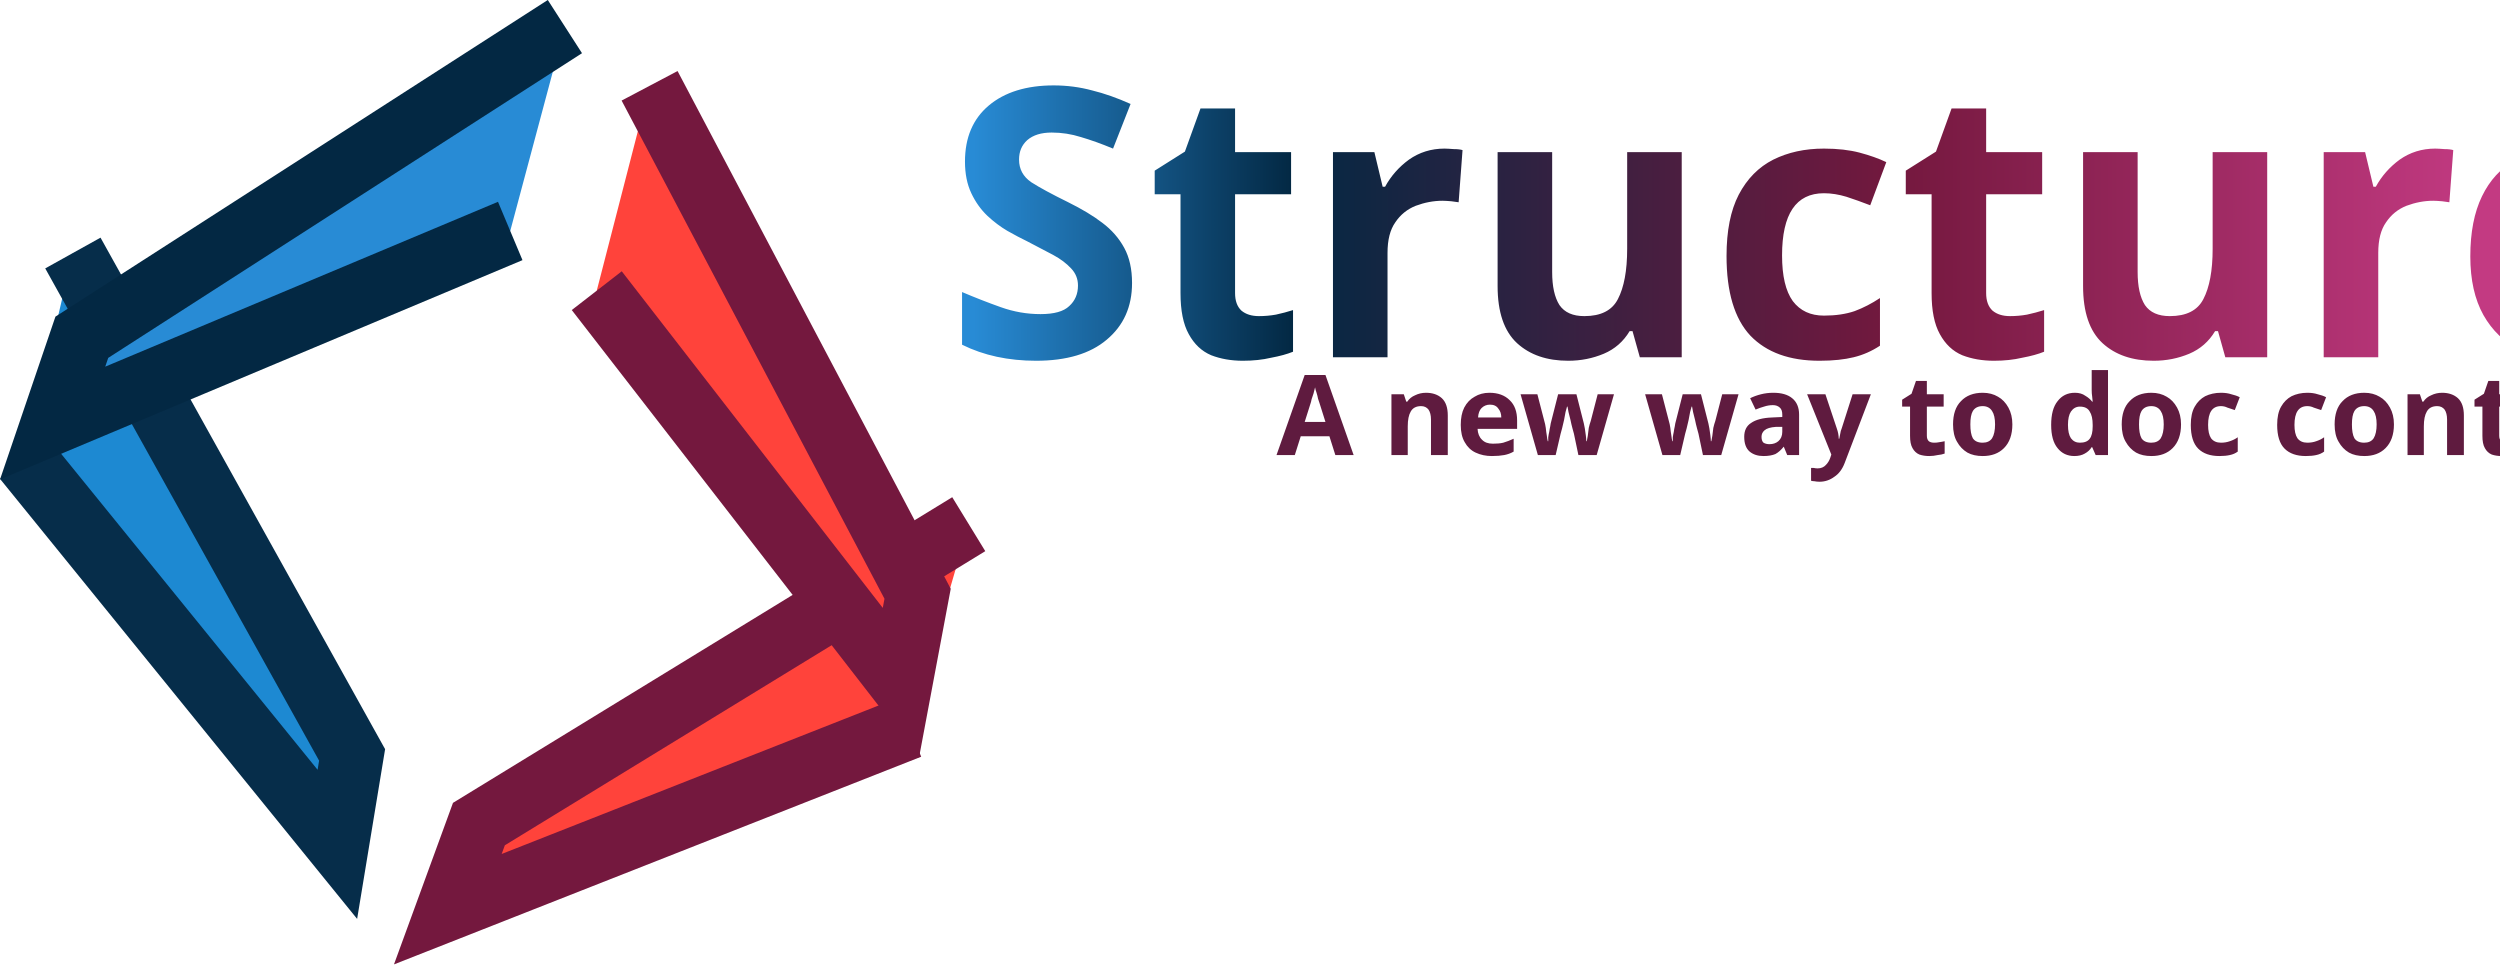
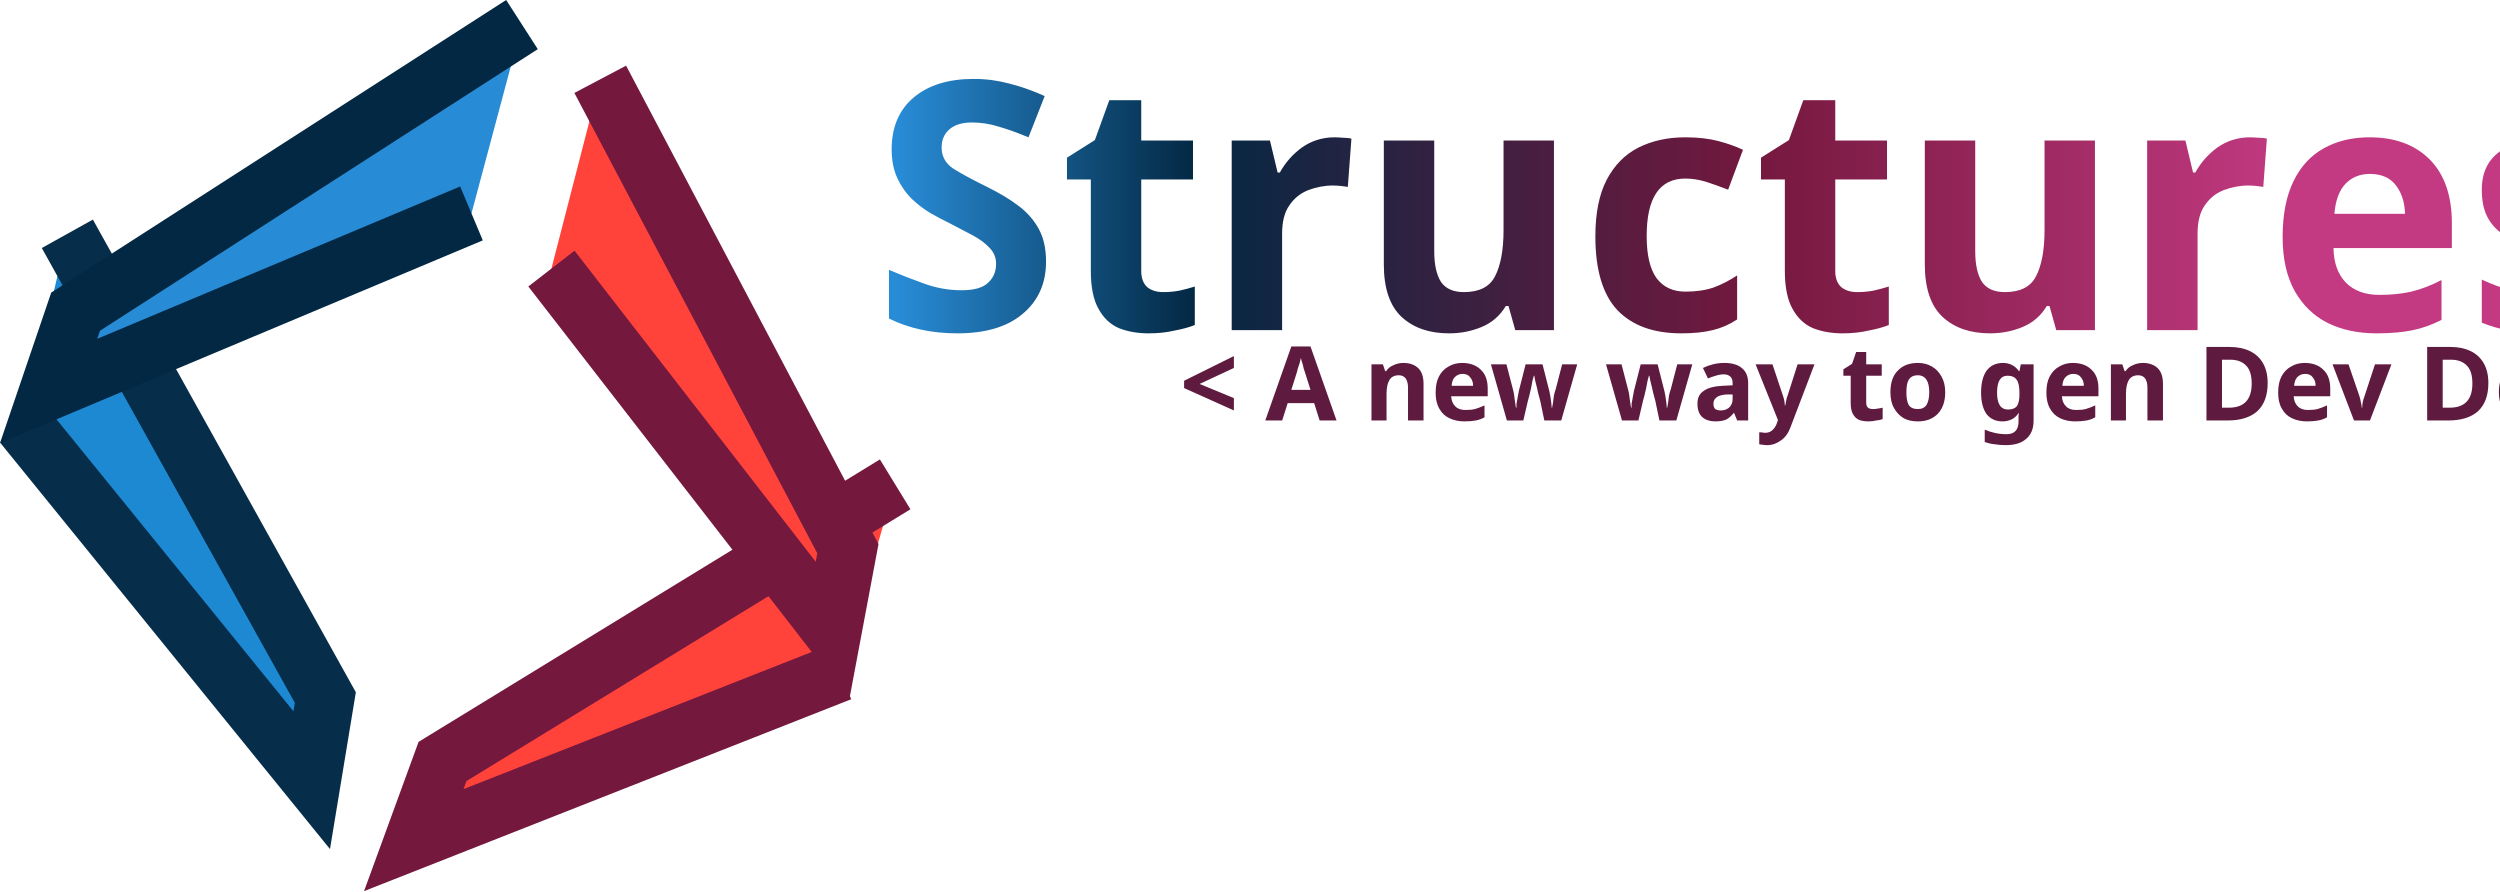
- <svg xmlns="http://www.w3.org/2000/svg" xmlns:xlink="http://www.w3.org/1999/xlink" width="79.031mm" height="30.487mm" viewBox="0 0 79.031 30.487" version="1.1" id="svg5" xml:space="preserve">
+ <svg xmlns="http://www.w3.org/2000/svg" xmlns:xlink="http://www.w3.org/1999/xlink" width="85.529mm" height="30.487mm" viewBox="0 0 85.529 30.487" version="1.1" id="svg5" xml:space="preserve">
  <defs id="defs2">
    <linearGradient id="linearGradient18719">
      <stop style="stop-color:#288bd5;stop-opacity:1;" offset="0.011" id="stop19206" />
      <stop style="stop-color:#032843;stop-opacity:1;" offset="0.22" id="stop18715" />
      <stop style="stop-color:#74183e;stop-opacity:1;" offset="0.614" id="stop18717" />
      <stop style="stop-color:#c33a82;stop-opacity:1;" offset="0.997" id="stop19208" />
    </linearGradient>
    <linearGradient xlink:href="#linearGradient18719" id="linearGradient18721" x1="128.543" y1="66.346" x2="158.164" y2="66.346" gradientUnits="userSpaceOnUse" gradientTransform="matrix(1.658196,0,0,1.658196,-80.58515,-44.72522)" />
  </defs>
  <g id="layer1" transform="translate(-100.3922,-58.70844)">
    <path style="fill:#ff433b;fill-opacity:1;stroke:#74183e;stroke-width:2;stroke-dasharray:none;stroke-opacity:1" d="m 129.146,81.7 -14.597,5.75 0.983,-2.691 15.485,-9.48" id="path1926" />
    <path style="fill:#ff433b;fill-opacity:1;stroke:#74183e;stroke-width:2;stroke-dasharray:none;stroke-opacity:1" d="m 119.257,67.897 9.614,12.398 0.529,-2.816 -8.473,-16.058" id="path1926-6-2" />
    <path style="fill:#1d89d2;fill-opacity:1;stroke:#062d4a;stroke-width:2;stroke-dasharray:none;stroke-opacity:1" d="m 101.17,73.218 9.887,12.182 0.466,-2.827 -8.827,-15.866" id="path1926-1" />
    <path style="fill:#288bd5;fill-opacity:1;stroke:#032843;stroke-width:2;stroke-dasharray:none;stroke-opacity:1" d="m 116.522,66.01 -14.466,6.072 0.923,-2.712 15.271,-9.821" id="path1926-6-2-7" />
    <text xml:space="preserve" style="font-size:11.7px;fill:url(#linearGradient18721);fill-opacity:1;stroke:#74183e;stroke-width:5.97;stroke-dasharray:none;stroke-opacity:1" x="132.204" y="68.985" id="text18534" transform="scale(0.9854651,1.014749)">
      <tspan style="font-style:normal;font-variant:normal;font-weight:bold;font-stretch:normal;font-size:11.7px;font-family:Calibri;-inkscape-font-specification:'Calibri Bold';fill:url(#linearGradient18721);fill-opacity:1;stroke:none;stroke-width:5.97;stroke-dasharray:none" x="132.204" y="68.985" id="tspan18536">Structures</tspan>
    </text>
    <text xml:space="preserve" style="font-style:normal;font-variant:normal;font-weight:bold;font-stretch:normal;font-size:3.528px;font-family:Calibri;-inkscape-font-specification:'Calibri Bold';fill:#5f1b3f;fill-opacity:1;stroke:none;stroke-width:3.6;stroke-dasharray:none;stroke-opacity:1" x="140.745" y="73.091" id="text19695">
-       <tspan id="tspan19693" style="font-size:3.528px;fill:#5f1b3f;fill-opacity:1;stroke-width:3.6" x="140.745" y="73.091">A new way to doc content.</tspan>
+       <tspan id="tspan19693" style="font-size:3.528px;fill:#5f1b3f;fill-opacity:1;stroke-width:3.6" x="140.745" y="73.091">&lt; A new way to gen Dev Docs &gt;</tspan>
+     </text>
+     <text xml:space="preserve" style="font-style:normal;font-variant:normal;font-weight:bold;font-stretch:normal;font-size:3.528px;font-family:Calibri;-inkscape-font-specification:'Calibri Bold';fill:none;fill-opacity:1;stroke:#05426e;stroke-width:0.6;stroke-dasharray:none;stroke-opacity:1" x="174.706" y="73.359" id="text28320">
+       <tspan id="tspan28318" style="stroke-width:0.6" x="174.706" y="73.359"> </tspan>
    </text>
  </g>
</svg>
